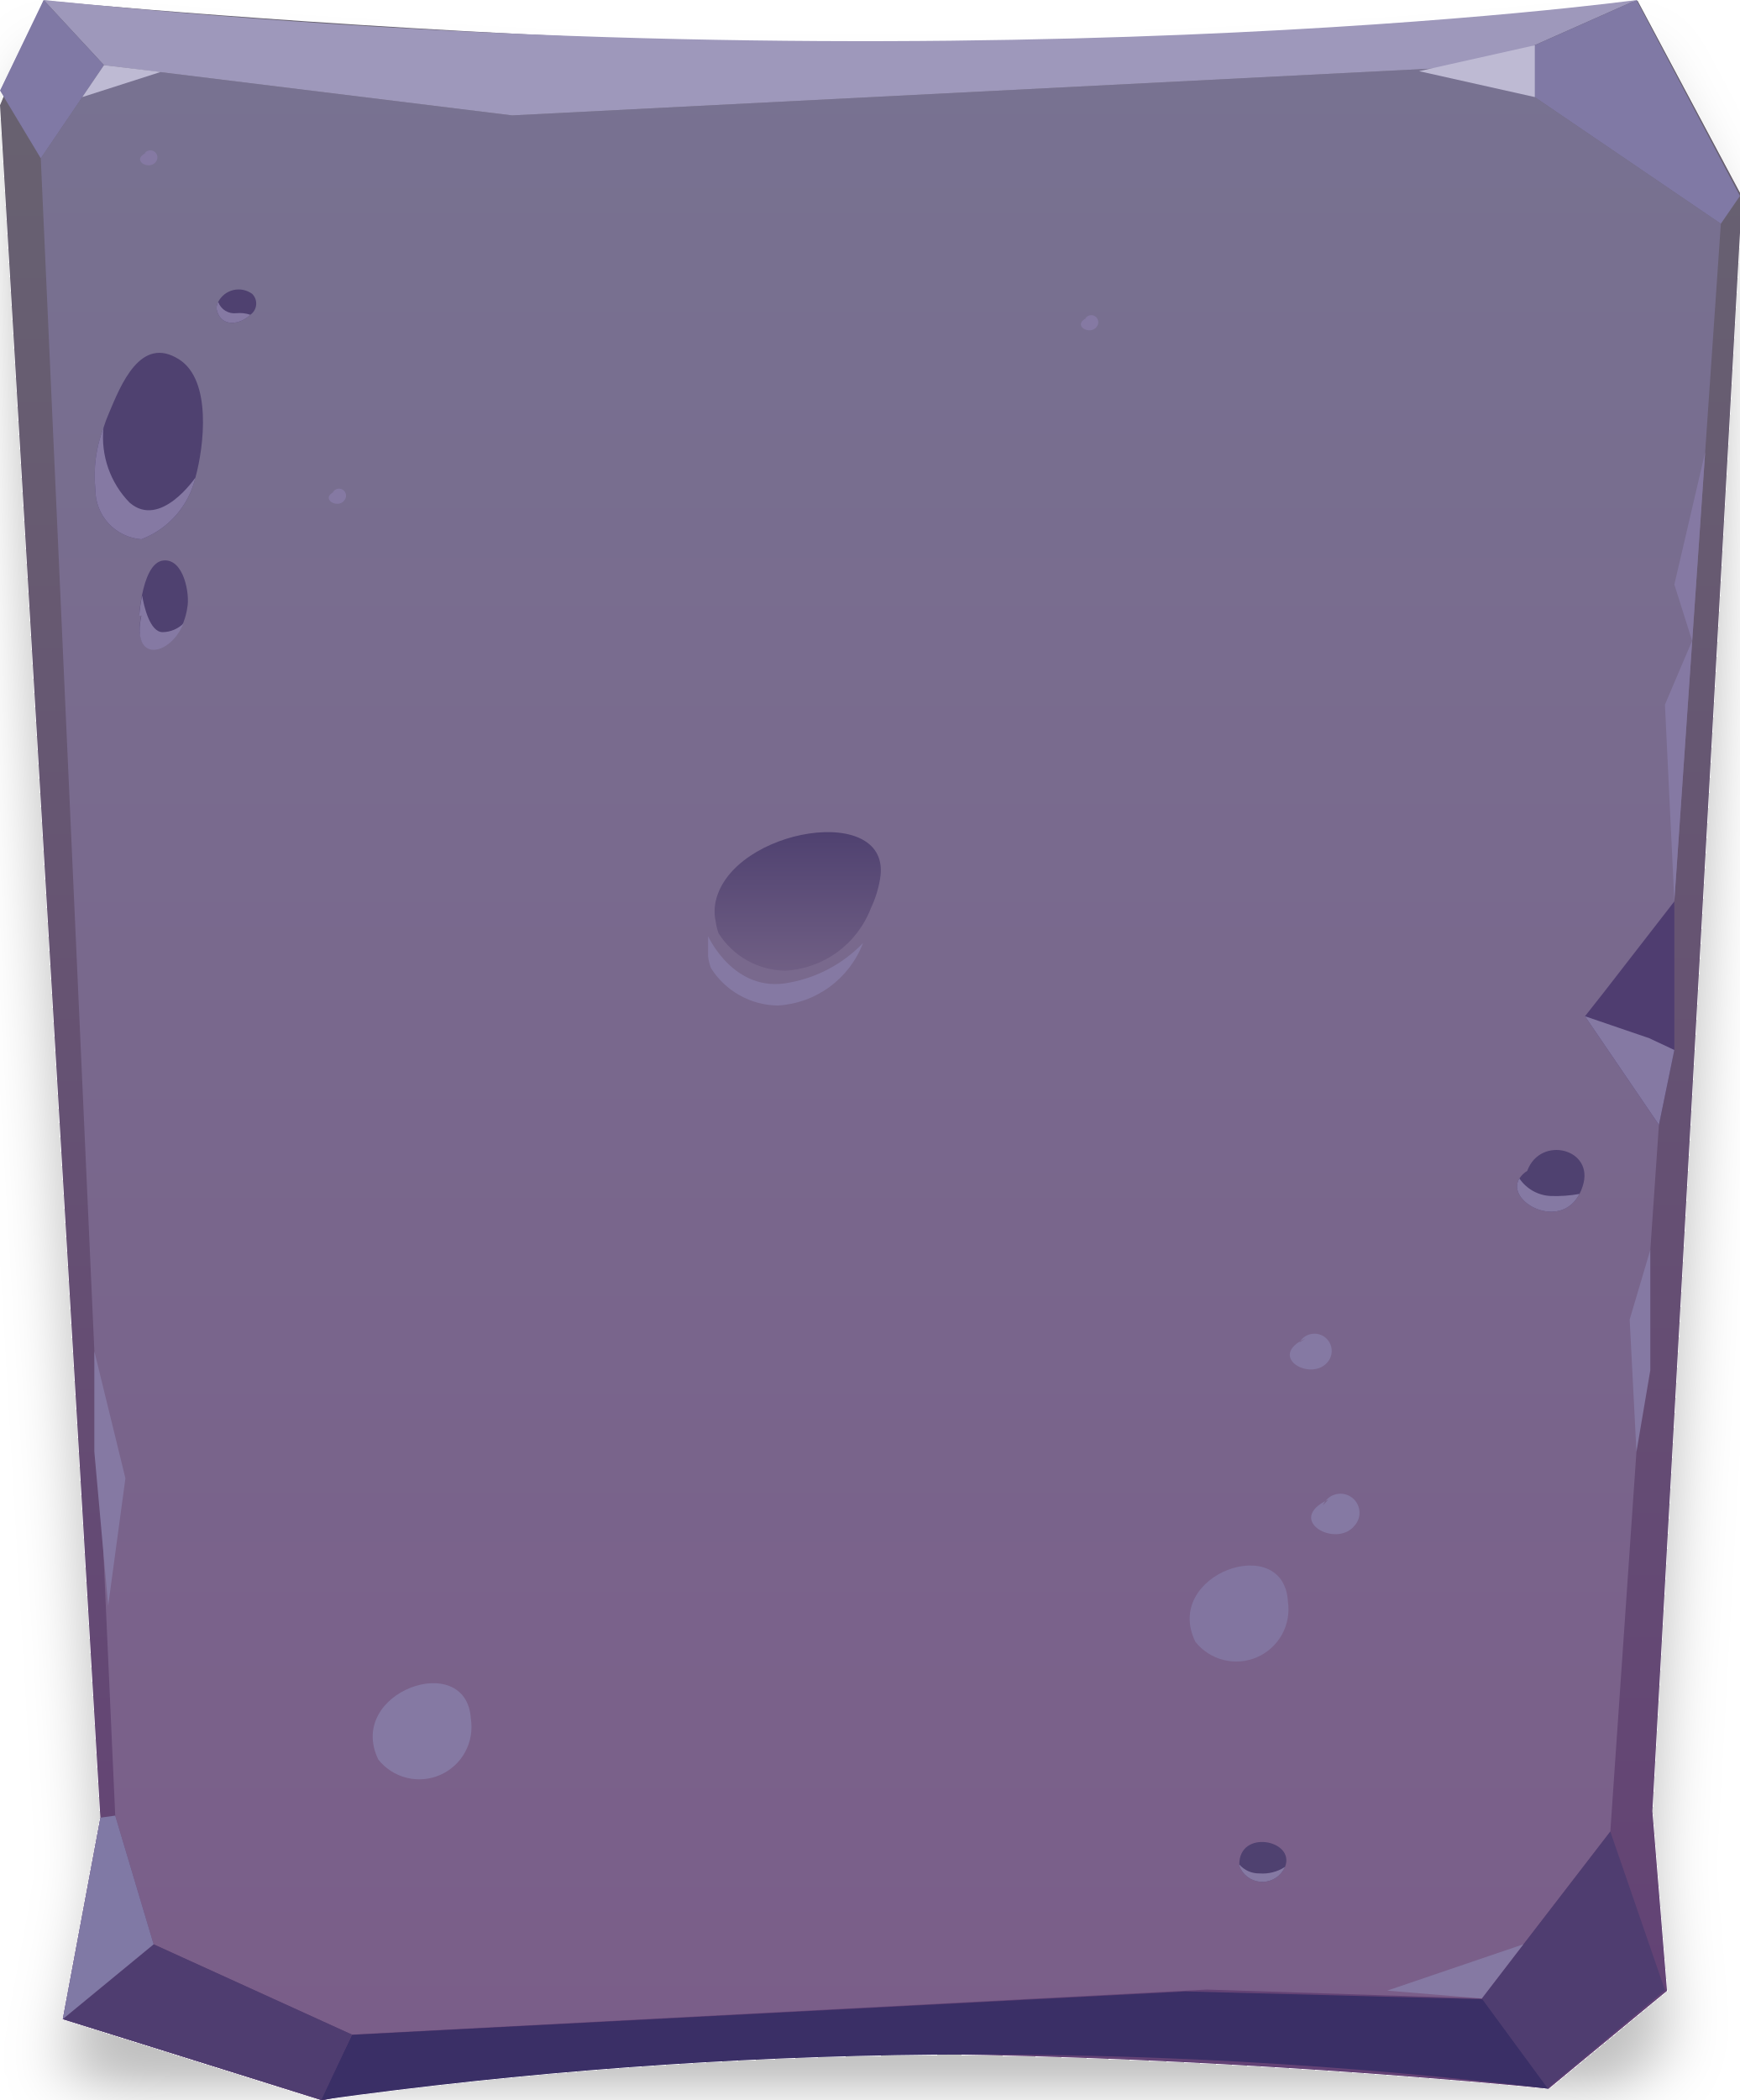
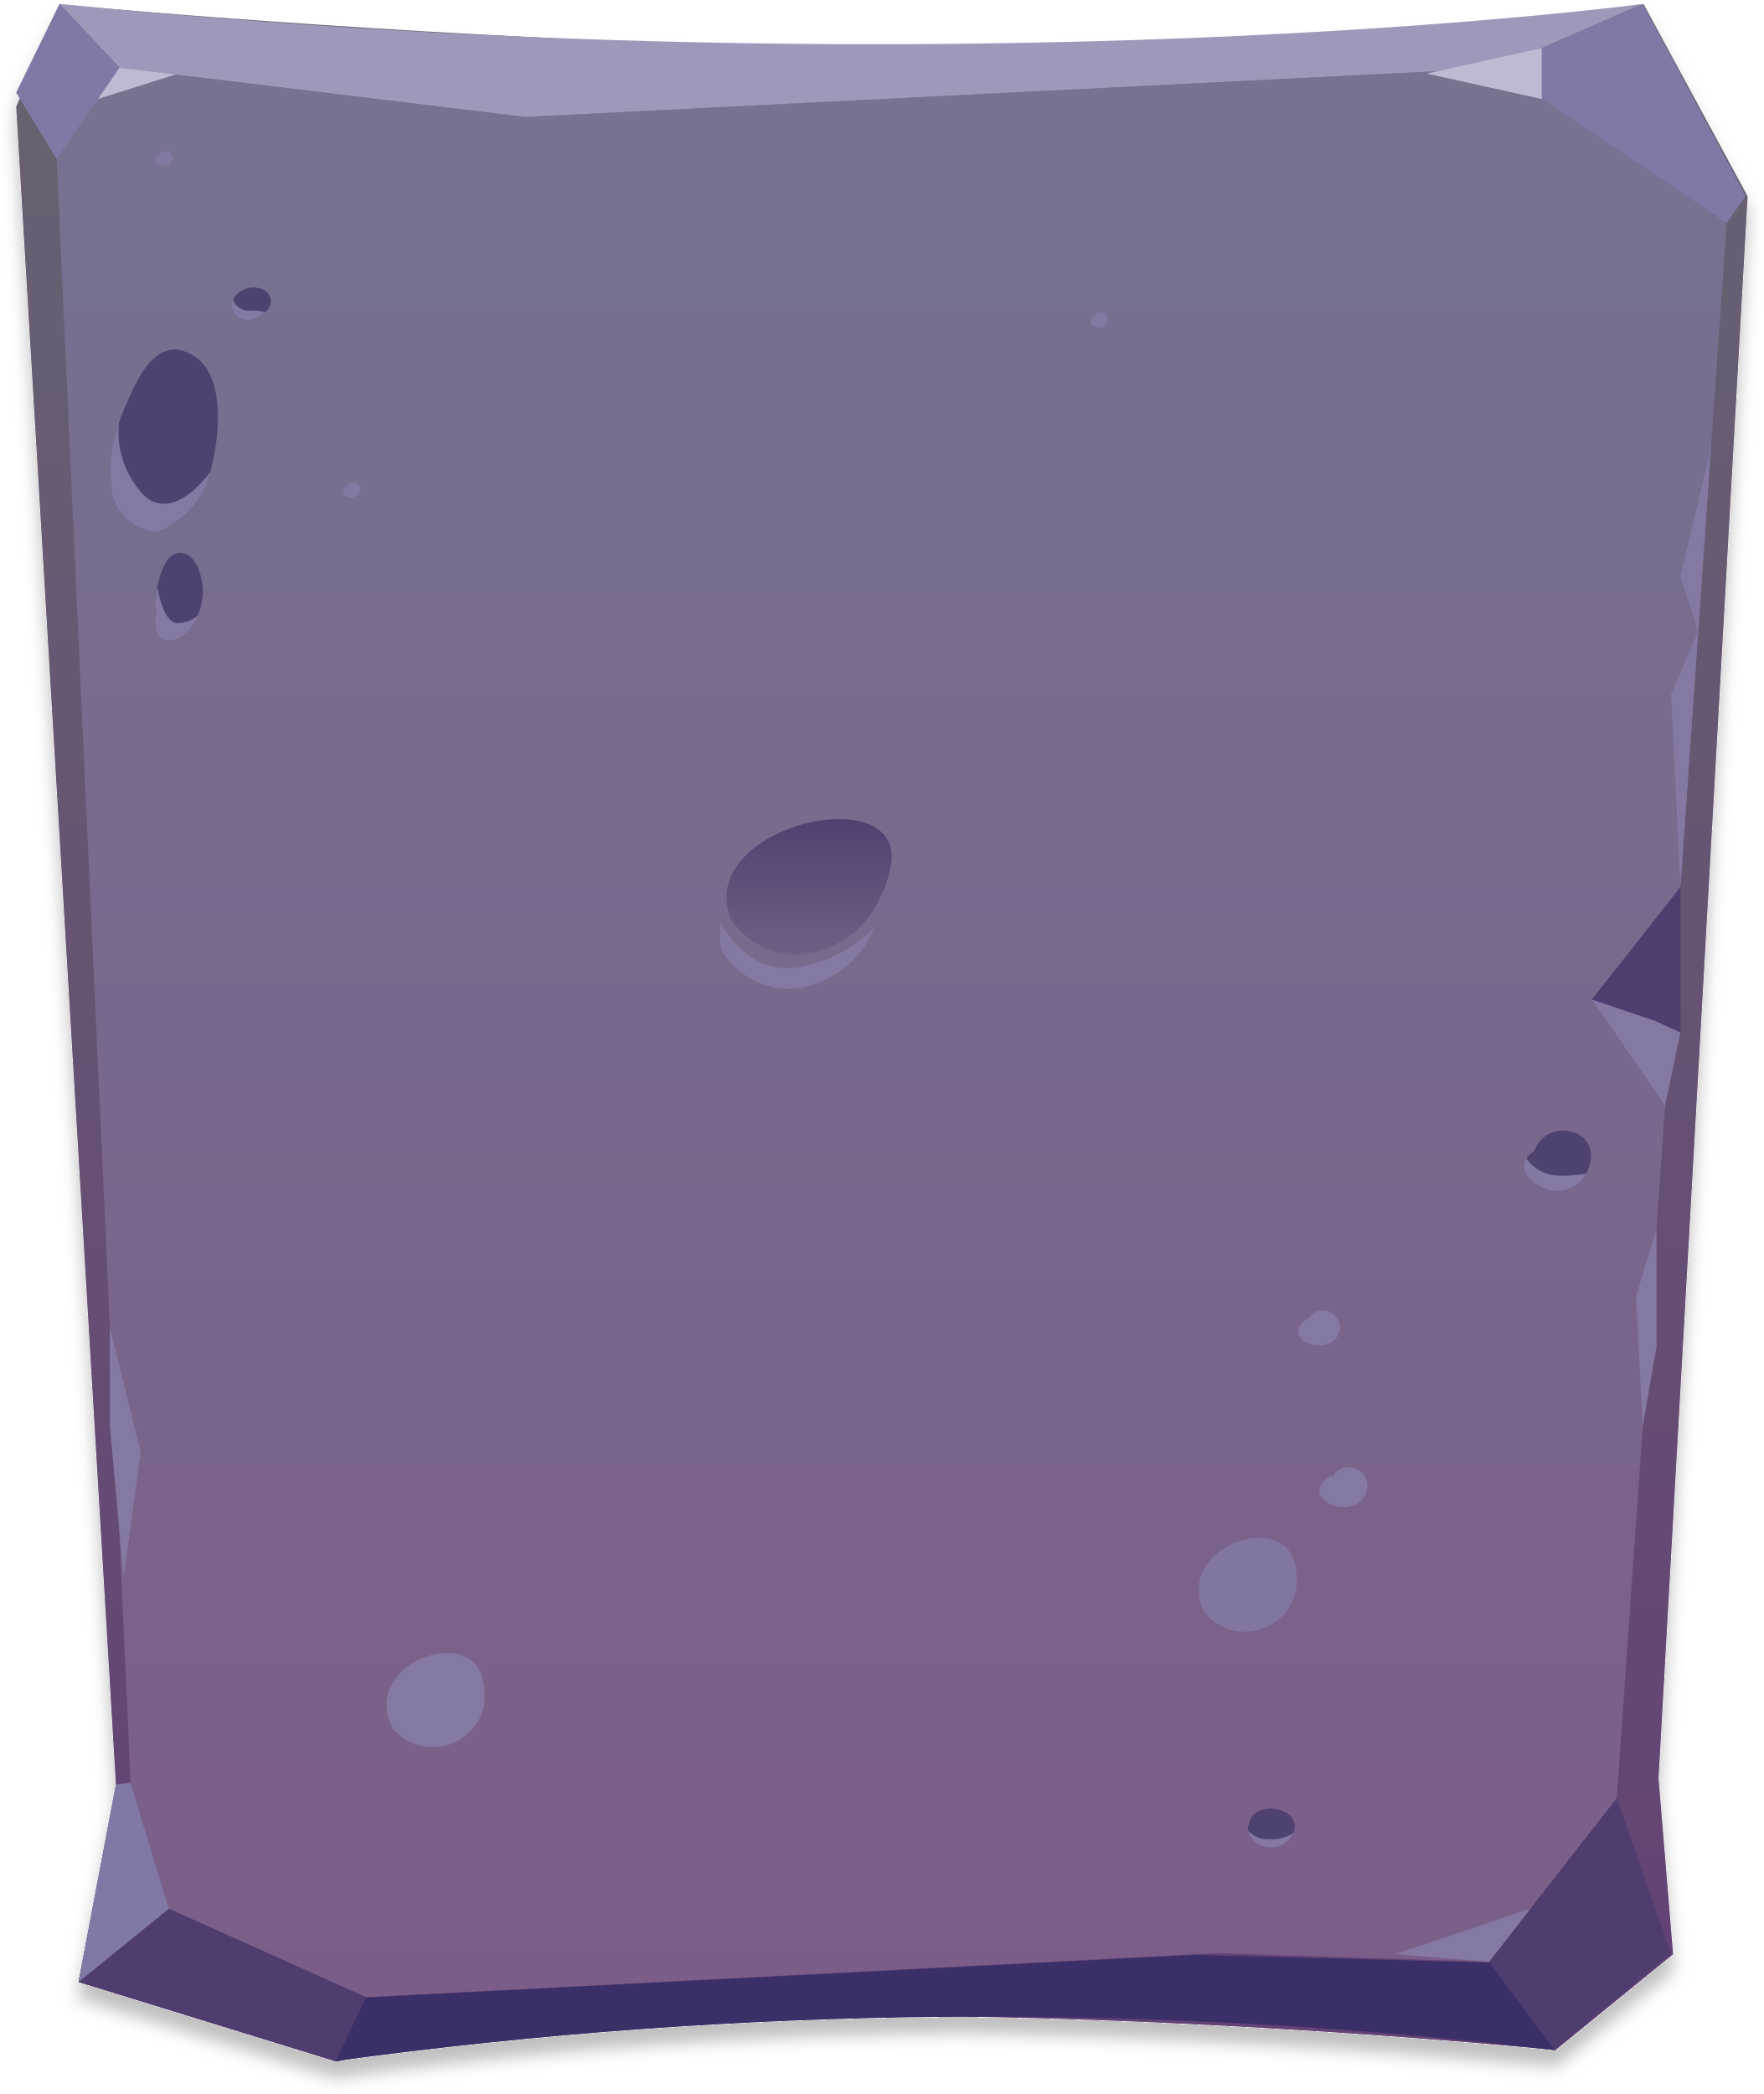
- <svg xmlns="http://www.w3.org/2000/svg" width="121" height="146" viewBox="0 0 121 146" fill="none">
-   <g id="Group" filter="url(#filter0_d)">
-     <path id="Vector" fill-rule="evenodd" clip-rule="evenodd" d="M4.361 140.379L6.978 126.372L0 7.312L3.035 0.036C3.035 0.036 78.08 7.312 113.877 0.036L121.145 13.661L114.913 125.917L115.93 138.414L107.699 145.217C107.699 145.217 50.025 139.233 22.423 146.036L4.361 140.379Z" fill="url(#paint0_linear)" />
-     <path id="Vector_2" fill-rule="evenodd" clip-rule="evenodd" d="M7.232 4.53L2.835 11.005L8.013 126.226L10.684 135.176L24.476 141.452L83.913 138.323L103.047 138.942L111.987 127.336L119.674 15.553L103.52 4.566L35.615 8.022L7.232 4.53Z" fill="url(#paint1_linear)" />
-     <path id="Vector_3" fill-rule="evenodd" clip-rule="evenodd" d="M3.035 0L7.232 4.53L35.615 8.022L103.52 4.566L113.804 0C113.804 0 66.796 6.44 3.035 0Z" fill="#9E98BB" />
-     <path id="Vector_4" fill-rule="evenodd" clip-rule="evenodd" d="M103.52 4.566L119.674 15.553L121 13.625L113.804 0L103.52 4.566Z" fill="#8079A5" />
-     <path id="Vector_5" fill-rule="evenodd" clip-rule="evenodd" d="M3.035 0L7.232 4.53L2.835 11.005L0 6.294L3.035 0Z" fill="#8079A5" />
-     <path id="Vector_6" fill-rule="evenodd" clip-rule="evenodd" d="M24.476 141.47L22.296 146C50.611 142.061 79.316 141.798 107.699 145.218L103.12 138.996L82.441 138.451L24.476 141.47Z" fill="#3A2F66" />
-     <path id="Vector_7" fill-rule="evenodd" clip-rule="evenodd" d="M115.785 138.36L111.987 127.336L103.047 138.942L107.626 145.181L115.785 138.36Z" fill="#4F3D70" />
-     <path id="Vector_8" fill-rule="evenodd" clip-rule="evenodd" d="M22.35 146L24.476 141.452L10.684 135.176L4.361 140.379L22.35 146Z" fill="#4F3D70" />
-     <path id="Vector_9" fill-rule="evenodd" clip-rule="evenodd" d="M4.361 140.379L10.684 135.176L8.013 126.227L6.978 126.372L4.361 140.379Z" fill="#8079A5" />
-     <path id="Vector_10" fill-rule="evenodd" clip-rule="evenodd" d="M116.439 62.668L111.515 69.016L110.225 70.653L115.367 78.203L116.439 73V62.668Z" fill="#4F3D70" />
-     <path id="Vector_11" fill-rule="evenodd" clip-rule="evenodd" d="M6.56 93.938V97.976V100.923L7.523 111.637L8.722 102.778L6.56 93.938Z" fill="#8579A3" />
-     <path id="Vector_12" fill-rule="evenodd" clip-rule="evenodd" d="M5.724 6.749L11.175 5.002L7.232 4.53L5.724 6.749Z" fill="#BEBAD3" />
-     <path id="Vector_13" fill-rule="evenodd" clip-rule="evenodd" d="M98.686 4.948L106.736 6.749V3.147L98.686 4.948Z" fill="#BEBAD3" />
-     <path id="Vector_14" fill-rule="evenodd" clip-rule="evenodd" d="M96.469 138.396L105.936 135.176L103.047 138.942L96.469 138.396Z" fill="#8579A3" />
-     <path id="Vector_15" fill-rule="evenodd" clip-rule="evenodd" d="M110.225 70.653L114.695 72.181L116.439 73L115.367 78.203L110.225 70.653Z" fill="#8579A3" />
-     <path id="Vector_16" fill-rule="evenodd" clip-rule="evenodd" d="M116.439 62.668L115.785 48.988L117.675 44.55L116.439 40.638L118.583 31.434L116.439 62.668Z" fill="#8579A3" />
-     <path id="Vector_17" fill-rule="evenodd" clip-rule="evenodd" d="M114.767 86.898L113.332 91.737L113.804 100.941L114.767 95.266V86.898Z" fill="#8579A3" />
-     <g id="Group_2">
-       <path id="Vector_18" fill-rule="evenodd" clip-rule="evenodd" d="M61.2 61.121C61.082 61.821 60.868 62.5 60.564 63.141V63.141C60.095 64.364 59.284 65.425 58.226 66.197C57.168 66.968 55.91 67.417 54.604 67.488C53.676 67.473 52.768 67.227 51.959 66.773C51.15 66.319 50.467 65.671 49.97 64.887C49.878 64.621 49.811 64.347 49.77 64.068C49.67 63.607 49.67 63.129 49.77 62.668C50.897 57.556 62.145 55.719 61.2 61.121Z" fill="url(#paint2_linear)" />
-       <path id="Vector_19" fill-rule="evenodd" clip-rule="evenodd" d="M89.365 129.792C89.333 129.876 89.29 129.956 89.237 130.028C89.069 130.3 88.827 130.519 88.54 130.66C88.253 130.802 87.933 130.859 87.615 130.827C87.297 130.795 86.994 130.674 86.741 130.478C86.488 130.282 86.296 130.019 86.185 129.719V129.628C86.166 127.154 90.109 127.918 89.365 129.792Z" fill="url(#paint3_linear)" />
-       <path id="Vector_20" fill-rule="evenodd" clip-rule="evenodd" d="M110.061 82.478C110.007 82.66 109.934 82.837 109.843 83.005C108.48 85.624 104.664 83.514 105.664 81.932C105.803 81.717 105.99 81.536 106.209 81.404C107.117 78.912 110.933 79.858 110.061 82.478Z" fill="url(#paint4_linear)" />
-       <path id="Vector_21" fill-rule="evenodd" clip-rule="evenodd" d="M13.029 42.221C12.979 42.582 12.887 42.936 12.756 43.276C11.848 45.532 9.122 46.078 9.83 42.73H9.685C9.718 42.259 9.785 41.791 9.885 41.33C10.103 40.256 10.539 39.038 11.375 38.965C12.792 38.837 13.21 41.33 13.029 42.221Z" fill="url(#paint5_linear)" />
-       <path id="Vector_22" fill-rule="evenodd" clip-rule="evenodd" d="M13.592 33.198C13.363 34.167 12.9 35.065 12.245 35.813C11.589 36.562 10.76 37.138 9.83 37.491C8.956 37.427 8.14 37.032 7.546 36.387C6.952 35.741 6.625 34.894 6.632 34.017C6.484 32.568 6.676 31.103 7.196 29.742C7.304 29.396 7.431 29.056 7.577 28.723C8.395 26.777 9.776 23.266 12.465 24.994C14.737 26.45 14.191 31.015 13.592 33.198Z" fill="url(#paint6_linear)" />
-       <path id="Vector_23" fill-rule="evenodd" clip-rule="evenodd" d="M17.408 21.884C16.717 22.575 15.354 22.811 15.064 21.502V21.374C15.07 21.24 15.107 21.109 15.173 20.992C15.278 20.787 15.427 20.607 15.608 20.464C15.79 20.322 16 20.22 16.224 20.166C16.449 20.113 16.682 20.108 16.908 20.154C17.134 20.199 17.348 20.293 17.535 20.428C17.634 20.526 17.711 20.645 17.76 20.776C17.808 20.907 17.827 21.047 17.814 21.186C17.802 21.325 17.76 21.46 17.689 21.581C17.619 21.701 17.523 21.805 17.408 21.884V21.884Z" fill="url(#paint7_linear)" />
-       <path id="Vector_24" fill-rule="evenodd" clip-rule="evenodd" d="M60.019 65.56C59.553 66.782 58.745 67.843 57.69 68.614C56.636 69.386 55.381 69.835 54.077 69.908C53.149 69.894 52.24 69.649 51.431 69.195C50.622 68.74 49.938 68.091 49.443 67.306C49.342 67.043 49.275 66.768 49.243 66.488V65.087C49.243 65.087 51.06 69.125 54.931 68.307C56.872 67.947 58.651 66.986 60.019 65.56Z" fill="#8579A3" />
-       <path id="Vector_25" fill-rule="evenodd" clip-rule="evenodd" d="M89.365 129.792C89.333 129.876 89.29 129.956 89.237 130.028C89.069 130.3 88.827 130.519 88.54 130.66C88.253 130.802 87.933 130.859 87.615 130.827C87.297 130.795 86.994 130.674 86.741 130.478C86.488 130.282 86.296 130.019 86.185 129.719V129.628C86.359 129.827 86.574 129.985 86.816 130.092C87.058 130.199 87.32 130.252 87.584 130.247C88.211 130.297 88.838 130.137 89.365 129.792V129.792Z" fill="#8579A3" />
-       <path id="Vector_26" fill-rule="evenodd" clip-rule="evenodd" d="M109.843 83.005C108.48 85.624 104.664 83.514 105.664 81.932C105.907 82.291 106.231 82.588 106.61 82.8C106.988 83.012 107.411 83.132 107.844 83.15C108.514 83.174 109.184 83.125 109.843 83.005Z" fill="#8579A3" />
-       <path id="Vector_27" fill-rule="evenodd" clip-rule="evenodd" d="M13.592 33.198C13.363 34.167 12.9 35.065 12.245 35.813C11.589 36.562 10.76 37.138 9.83 37.491C8.956 37.427 8.14 37.032 7.546 36.387C6.952 35.741 6.625 34.894 6.632 34.017C6.484 32.568 6.676 31.103 7.196 29.742C7.099 30.69 7.212 31.647 7.526 32.546C7.84 33.445 8.347 34.264 9.013 34.945C11.157 36.8 13.592 33.198 13.592 33.198Z" fill="#8579A3" />
-       <path id="Vector_28" fill-rule="evenodd" clip-rule="evenodd" d="M12.756 43.349C11.848 45.605 9.122 46.15 9.83 42.803H9.685C9.718 42.332 9.785 41.864 9.885 41.402C10.012 42.166 10.43 43.967 11.32 43.949C11.858 43.94 12.371 43.725 12.756 43.349V43.349Z" fill="#8579A3" />
-       <path id="Vector_29" fill-rule="evenodd" clip-rule="evenodd" d="M17.408 21.884C16.717 22.575 15.354 22.811 15.064 21.502V21.374C15.07 21.24 15.107 21.109 15.173 20.992C15.265 21.247 15.441 21.464 15.672 21.606C15.903 21.748 16.176 21.807 16.445 21.774C16.77 21.742 17.098 21.779 17.408 21.884V21.884Z" fill="#8579A3" />
-     </g>
-     <g id="Group_3">
-       <path id="Vector_30" fill-rule="evenodd" clip-rule="evenodd" d="M83.132 114.148C80.824 109.436 89.274 106.471 89.564 111.328C89.685 112.12 89.542 112.93 89.156 113.632C88.769 114.334 88.163 114.889 87.43 115.211C86.696 115.532 85.877 115.602 85.1 115.41C84.323 115.218 83.631 114.774 83.132 114.148Z" fill="#8275A0" />
-       <path id="Vector_31" fill-rule="evenodd" clip-rule="evenodd" d="M26.311 122.334C24.022 117.622 32.453 114.657 32.744 119.496C32.87 120.29 32.73 121.103 32.346 121.809C31.962 122.515 31.355 123.073 30.62 123.397C29.886 123.721 29.064 123.793 28.285 123.6C27.505 123.408 26.811 122.963 26.311 122.334Z" fill="#8579A3" />
-       <path id="Vector_32" fill-rule="evenodd" clip-rule="evenodd" d="M92.381 104.252C89.328 105.671 92.908 107.672 94.198 106.071C94.328 105.928 94.425 105.759 94.483 105.575C94.541 105.391 94.559 105.196 94.534 105.005C94.509 104.813 94.443 104.629 94.34 104.466C94.237 104.303 94.099 104.164 93.937 104.06C93.775 103.955 93.592 103.887 93.401 103.86C93.21 103.834 93.015 103.849 92.831 103.906C92.646 103.962 92.476 104.058 92.333 104.187C92.189 104.316 92.075 104.475 91.999 104.652L92.381 104.252Z" fill="#8579A3" />
-       <path id="Vector_33" fill-rule="evenodd" clip-rule="evenodd" d="M23.313 34.144C22.169 34.672 23.513 35.418 23.949 34.781C23.994 34.728 24.028 34.665 24.047 34.598C24.066 34.531 24.071 34.46 24.061 34.391C24.05 34.322 24.025 34.256 23.988 34.197C23.95 34.138 23.9 34.088 23.841 34.05C23.782 34.012 23.716 33.987 23.647 33.977C23.578 33.967 23.507 33.972 23.44 33.991C23.373 34.01 23.311 34.044 23.258 34.089C23.204 34.134 23.161 34.19 23.131 34.253L23.313 34.144Z" fill="#8579A3" />
-       <path id="Vector_34" fill-rule="evenodd" clip-rule="evenodd" d="M90.8 93.046C88.002 94.338 91.272 96.157 92.381 94.629C92.477 94.496 92.545 94.346 92.581 94.186C92.617 94.026 92.62 93.861 92.589 93.7C92.559 93.539 92.496 93.386 92.405 93.251C92.313 93.115 92.195 93 92.057 92.911C91.919 92.823 91.765 92.764 91.604 92.738C91.442 92.712 91.277 92.719 91.119 92.758C90.96 92.798 90.811 92.87 90.681 92.97C90.552 93.069 90.444 93.195 90.364 93.337L90.8 93.046Z" fill="#8579A3" />
-       <path id="Vector_35" fill-rule="evenodd" clip-rule="evenodd" d="M10.194 10.605C9.049 11.133 10.376 11.879 10.83 11.26C10.875 11.207 10.908 11.145 10.928 11.077C10.947 11.01 10.951 10.939 10.941 10.87C10.931 10.801 10.906 10.735 10.868 10.676C10.83 10.617 10.78 10.567 10.722 10.53C10.663 10.492 10.597 10.467 10.528 10.457C10.459 10.446 10.388 10.451 10.321 10.47C10.254 10.489 10.191 10.523 10.138 10.568C10.085 10.613 10.042 10.669 10.012 10.733L10.194 10.605Z" fill="#8579A3" />
-       <path id="Vector_36" fill-rule="evenodd" clip-rule="evenodd" d="M75.609 22.084C74.483 22.611 75.809 23.357 76.263 22.72C76.308 22.667 76.342 22.605 76.361 22.538C76.38 22.47 76.385 22.4 76.374 22.331C76.364 22.261 76.339 22.195 76.302 22.136C76.264 22.078 76.214 22.028 76.155 21.99C76.096 21.952 76.03 21.927 75.961 21.917C75.892 21.907 75.822 21.911 75.754 21.93C75.687 21.95 75.625 21.983 75.572 22.028C75.518 22.073 75.475 22.13 75.446 22.193L75.609 22.084Z" fill="#8579A3" />
+ <svg xmlns="http://www.w3.org/2000/svg" width="438" height="520" fill="none" viewBox="0 0 438 520">
+   <g filter="url(#filter0_d)">
+     <path fill="url(#paint0_linear)" fill-rule="evenodd" d="M19.48 492.203l9.287-49.016L4 26.553 14.771 1.09s266.372 25.463 393.43 0L434 48.769l-22.122 392.826 3.611 43.733-29.217 23.807S181.56 488.192 83.589 512l-64.11-19.797z" clip-rule="evenodd" />
+     <path fill="url(#paint1_linear)" fill-rule="evenodd" d="M29.67 16.815L14.062 39.477l18.381 403.202 9.481 31.32 48.953 21.961 210.969-10.949 67.915 2.164 31.733-40.613 27.282-391.171-57.338-38.449-241.024 12.095L29.67 16.815z" clip-rule="evenodd" />
+     <path fill="#9E98BB" fill-rule="evenodd" d="M14.771.964L29.67 16.815l100.744 12.222 241.024-12.095L407.943.964S241.09 23.5 14.771.964z" clip-rule="evenodd" />
+     <path fill="#8079A5" fill-rule="evenodd" d="M371.438 16.942l57.338 38.449 4.708-6.748L407.943.964l-36.505 15.978zM14.771.964l14.899 15.85L14.06 39.478 4 22.99 14.771.964z" clip-rule="evenodd" />
+     <path fill="#3A2F66" fill-rule="evenodd" d="M90.877 496.024l-7.74 15.85a1194.535 1194.535 0 01303.135-2.737l-16.253-21.771-73.397-1.909-205.745 10.567z" clip-rule="evenodd" />
+     <path fill="#4F3D70" fill-rule="evenodd" d="M414.974 485.139l-13.48-38.577-31.733 40.614 16.253 21.834 28.96-23.871zM83.331 511.874l7.546-15.914-48.953-21.961-22.445 18.205 63.852 19.67z" clip-rule="evenodd" />
+     <path fill="#8079A5" fill-rule="evenodd" d="M19.48 492.204l22.444-18.205-9.48-31.32-3.677.51-9.288 49.015z" clip-rule="evenodd" />
+     <path fill="#4F3D70" fill-rule="evenodd" d="M417.295 220.262l-17.478 22.217-4.579 5.729 18.252 26.417 3.805-18.206v-36.157z" clip-rule="evenodd" />
+     <path fill="#8579A3" fill-rule="evenodd" d="M27.283 329.688v24.445l3.419 37.494 4.256-31.001-7.675-30.938z" clip-rule="evenodd" />
+     <path fill="#BEBAD3" fill-rule="evenodd" d="M24.317 24.581l19.349-6.111-13.996-1.655-5.354 7.766zM354.282 18.28l28.572 6.301V11.977l-28.572 6.302z" clip-rule="evenodd" />
+     <path fill="#8579A3" fill-rule="evenodd" d="M346.413 485.266l33.603-11.267-10.255 13.177-23.348-1.91zM395.238 248.208l15.866 5.347 6.191 2.865-3.805 18.205-18.252-26.417zM417.296 220.262l-2.322-47.87 6.707-15.532-4.385-13.686 7.61-32.21-7.61 109.298zM411.362 305.053l-5.096 16.933 1.677 32.21 3.419-19.861v-29.282z" clip-rule="evenodd" />
+     <path fill="url(#paint2_linear)" fill-rule="evenodd" d="M221.225 214.852a26.458 26.458 0 01-2.257 7.065 23.79 23.79 0 01-8.298 10.696 24.257 24.257 0 01-12.857 4.518 20.051 20.051 0 01-9.387-2.502 19.757 19.757 0 01-7.06-6.601 15.433 15.433 0 01-.709-2.864 11.383 11.383 0 010-4.902c3.999-17.887 43.922-24.317 40.568-5.41z" clip-rule="evenodd" />
+     <path fill="url(#paint3_linear)" fill-rule="evenodd" d="M321.196 455.156a3.47 3.47 0 01-.452.828 6.036 6.036 0 01-2.474 2.211 6.144 6.144 0 01-3.286.584 6.103 6.103 0 01-3.1-1.222 5.982 5.982 0 01-1.975-2.655v-.319c-.065-8.657 13.931-5.984 11.287.573z" clip-rule="evenodd" />
+     <path fill="url(#paint4_linear)" fill-rule="evenodd" d="M394.657 289.585a9.357 9.357 0 01-.774 1.846c-4.837 9.166-18.381 1.782-14.834-3.756a5.96 5.96 0 011.935-1.846c3.225-8.721 16.769-5.411 13.673 3.756z" clip-rule="evenodd" />
+     <path fill="url(#paint5_linear)" fill-rule="evenodd" d="M50.244 148.712a16.325 16.325 0 01-.967 3.692c-3.225 7.894-12.9 9.803-10.384-1.91h-.516c.116-1.648.353-3.287.71-4.901.773-3.756 2.321-8.021 5.288-8.276 5.03-.445 6.514 8.276 5.87 11.395z" clip-rule="evenodd" />
+     <path fill="url(#paint6_linear)" fill-rule="evenodd" d="M52.244 117.138a21.23 21.23 0 01-4.782 9.151 21.606 21.606 0 01-8.57 5.872 12.316 12.316 0 01-8.108-3.866 12.006 12.006 0 01-3.242-8.292 32.205 32.205 0 011.999-14.96 33.862 33.862 0 011.354-3.564c2.903-6.812 7.804-19.097 17.35-13.05 8.062 5.093 6.127 21.07 3.999 28.709z" clip-rule="evenodd" />
+     <path fill="url(#paint7_linear)" fill-rule="evenodd" d="M65.788 77.543c-2.45 2.42-7.288 3.247-8.32-1.336v-.446c.02-.47.153-.927.387-1.337a5.616 5.616 0 011.546-1.848 5.707 5.707 0 012.186-1.042 5.749 5.749 0 014.653.917c.353.342.625.758.797 1.216a3.27 3.27 0 01-.25 2.816c-.25.422-.59.784-.999 1.06z" clip-rule="evenodd" />
+     <path fill="#8579A3" fill-rule="evenodd" d="M217.033 230.384a23.713 23.713 0 01-8.263 10.688 24.195 24.195 0 01-12.827 4.526 19.997 19.997 0 01-9.392-2.496 19.684 19.684 0 01-7.055-6.607 11.66 11.66 0 01-.71-2.865v-4.901s6.45 14.131 20.188 11.267a33.617 33.617 0 0018.059-9.612zM321.195 455.156a3.413 3.413 0 01-.451.828 6.032 6.032 0 01-2.475 2.211 6.13 6.13 0 01-6.385-.638 5.985 5.985 0 01-1.976-2.655v-.319a6.43 6.43 0 002.242 1.623 6.52 6.52 0 002.725.542 10.16 10.16 0 006.32-1.592zM393.883 291.431c-4.837 9.166-18.381 1.782-14.834-3.756a9.819 9.819 0 003.357 3.038 9.964 9.964 0 004.383 1.227 33.526 33.526 0 007.094-.509zM52.244 117.138a21.23 21.23 0 01-4.782 9.151 21.616 21.616 0 01-8.57 5.872 12.316 12.316 0 01-8.108-3.866 12.006 12.006 0 01-3.242-8.292 32.203 32.203 0 011.999-14.96 22.45 22.45 0 001.17 9.812 22.682 22.682 0 005.28 8.394c7.61 6.493 16.253-6.111 16.253-6.111zM49.277 152.659c-3.225 7.893-12.9 9.803-10.384-1.91h-.516c.116-1.649.353-3.287.71-4.902.45 2.674 1.934 8.976 5.095 8.912a7.529 7.529 0 005.095-2.1zM65.788 77.544c-2.45 2.419-7.288 3.246-8.32-1.337v-.446c.02-.47.153-.927.387-1.337.328.893.953 1.65 1.773 2.147.82.497 1.786.705 2.742.59a8.293 8.293 0 013.418.383z" clip-rule="evenodd" />
+     <g>
+       <path fill="#8275A0" fill-rule="evenodd" d="M299.073 400.411c-8.191-16.487 21.8-26.863 22.832-9.867a12.591 12.591 0 01-1.451 8.063 12.84 12.84 0 01-6.126 5.523 13.052 13.052 0 01-8.267.697 12.912 12.912 0 01-6.988-4.416z" clip-rule="evenodd" />
+       <path fill="#8579A3" fill-rule="evenodd" d="M97.391 429.057c-8.126-16.487 21.8-26.863 22.832-9.931a12.587 12.587 0 01-1.411 8.094 12.839 12.839 0 01-6.126 5.559 13.062 13.062 0 01-8.29.711 12.92 12.92 0 01-7.005-4.433zM331.902 365.782c-10.835 4.965 1.871 11.967 6.45 6.366.461-.5.807-1.092 1.013-1.736a4.592 4.592 0 00-.511-3.88 4.672 4.672 0 00-1.428-1.423 4.752 4.752 0 00-3.927-.539 4.737 4.737 0 00-1.768.985 4.654 4.654 0 00-1.183 1.627l1.354-1.4zM86.75 120.448c-4.064 1.846.71 4.456 2.257 2.228a1.708 1.708 0 00.395-1.364 1.734 1.734 0 00-1.468-1.448 1.749 1.749 0 00-1.83.966l.646-.382zM326.291 326.569c-9.933 4.52 1.677 10.885 5.611 5.538a4.17 4.17 0 00.74-3.25 4.22 4.22 0 00-1.889-2.76 4.303 4.303 0 00-4.883.204 4.212 4.212 0 00-1.127 1.287l1.548-1.019zM40.183 38.076c-4.063 1.846.645 4.456 2.257 2.292a1.711 1.711 0 00.395-1.364 1.705 1.705 0 00-.78-1.193 1.754 1.754 0 00-1.421-.208 1.75 1.75 0 00-1.096.919l.645-.446zM272.371 78.244c-3.998 1.846.71 4.456 2.322 2.228a1.702 1.702 0 00-.384-2.557 1.752 1.752 0 00-1.422-.208 1.747 1.747 0 00-1.096.919l.58-.382z" clip-rule="evenodd" />
    </g>
  </g>
  <defs>
-     <filter id="filter0_d" x="-4" y="0" width="129.145" height="154.036" filterUnits="userSpaceOnUse" color-interpolation-filters="sRGB">
+     <linearGradient id="paint0_linear" x1="218.774" x2="218.774" y1="511.873" y2=".963" gradientUnits="userSpaceOnUse">
+       <stop stop-color="#634175" />
+       <stop offset="1" stop-color="#686370" />
+     </linearGradient>
+     <linearGradient id="paint1_linear" x1="221.419" x2="221.419" y1="495.96" y2="16.815" gradientUnits="userSpaceOnUse">
+       <stop stop-color="#7A5E89" />
+       <stop offset="1" stop-color="#787291" />
+     </linearGradient>
+     <linearGradient id="paint2_linear" x1="200.973" x2="200.973" y1="237.131" y2="203.393" gradientUnits="userSpaceOnUse">
+       <stop stop-color="#705F84" />
+       <stop offset="1" stop-color="#4F4170" />
+     </linearGradient>
+     <linearGradient id="paint3_linear" x1="1983.85" x2="1983.85" y1="2984.01" y2="2969.16" gradientUnits="userSpaceOnUse">
+       <stop stop-color="#705F84" />
+       <stop offset="1" stop-color="#4F4170" />
+     </linearGradient>
+     <linearGradient id="paint4_linear" x1="2960.53" x2="2960.53" y1="3817.92" y2="3782.47" gradientUnits="userSpaceOnUse">
+       <stop stop-color="#705F84" />
+       <stop offset="1" stop-color="#4F4170" />
+     </linearGradient>
+     <linearGradient id="paint5_linear" x1="1263.1" x2="1263.1" y1="4737.59" y2="4665.14" gradientUnits="userSpaceOnUse">
+       <stop stop-color="#705F84" />
+       <stop offset="1" stop-color="#4F4170" />
+     </linearGradient>
+     <linearGradient id="paint6_linear" x1="2739.14" x2="2739.14" y1="9601.85" y2="9278.91" gradientUnits="userSpaceOnUse">
+       <stop stop-color="#705F84" />
+       <stop offset="1" stop-color="#4F4170" />
+     </linearGradient>
+     <linearGradient id="paint7_linear" x1="1081.87" x2="1081.87" y1="1708.25" y2="1697.69" gradientUnits="userSpaceOnUse">
+       <stop stop-color="#705F84" />
+       <stop offset="1" stop-color="#4F4170" />
+     </linearGradient>
+     <filter id="filter0_d" width="438" height="519.036" x="0" y=".964" color-interpolation-filters="sRGB" filterUnits="userSpaceOnUse">
      <feFlood flood-opacity="0" result="BackgroundImageFix" />
-       <feColorMatrix in="SourceAlpha" type="matrix" values="0 0 0 0 0 0 0 0 0 0 0 0 0 0 0 0 0 0 127 0" result="hardAlpha" />
+       <feColorMatrix in="SourceAlpha" result="hardAlpha" values="0 0 0 0 0 0 0 0 0 0 0 0 0 0 0 0 0 0 127 0" />
      <feOffset dy="4" />
      <feGaussianBlur stdDeviation="2" />
      <feComposite in2="hardAlpha" operator="out" />
-       <feColorMatrix type="matrix" values="0 0 0 0 0 0 0 0 0 0 0 0 0 0 0 0 0 0 0.25 0" />
-       <feBlend mode="normal" in2="BackgroundImageFix" result="effect1_dropShadow" />
-       <feBlend mode="normal" in="SourceGraphic" in2="effect1_dropShadow" result="shape" />
+       <feColorMatrix values="0 0 0 0 0 0 0 0 0 0 0 0 0 0 0 0 0 0 0.25 0" />
+       <feBlend in2="BackgroundImageFix" result="effect1_dropShadow" />
+       <feBlend in="SourceGraphic" in2="effect1_dropShadow" result="shape" />
    </filter>
-     <linearGradient id="paint0_linear" x1="60.509" y1="146" x2="60.509" y2="-0" gradientUnits="userSpaceOnUse">
-       <stop stop-color="#634175" />
-       <stop offset="1" stop-color="#686370" />
-     </linearGradient>
-     <linearGradient id="paint1_linear" x1="61.254" y1="141.452" x2="61.254" y2="4.53" gradientUnits="userSpaceOnUse">
-       <stop stop-color="#7A5E89" />
-       <stop offset="1" stop-color="#787291" />
-     </linearGradient>
-     <linearGradient id="paint2_linear" x1="55.494" y1="67.488" x2="55.494" y2="57.847" gradientUnits="userSpaceOnUse">
-       <stop stop-color="#705F84" />
-       <stop offset="1" stop-color="#4F4170" />
-     </linearGradient>
-     <linearGradient id="paint3_linear" x1="557.79" y1="852.449" x2="557.79" y2="848.204" gradientUnits="userSpaceOnUse">
-       <stop stop-color="#705F84" />
-       <stop offset="1" stop-color="#4F4170" />
-     </linearGradient>
-     <linearGradient id="paint4_linear" x1="832.952" y1="1090.75" x2="832.952" y2="1080.62" gradientUnits="userSpaceOnUse">
-       <stop stop-color="#705F84" />
-       <stop offset="1" stop-color="#4F4170" />
-     </linearGradient>
-     <linearGradient id="paint5_linear" x1="354.73" y1="1353.56" x2="354.73" y2="1332.85" gradientUnits="userSpaceOnUse">
-       <stop stop-color="#705F84" />
-       <stop offset="1" stop-color="#4F4170" />
-     </linearGradient>
-     <linearGradient id="paint6_linear" x1="770.579" y1="2743.59" x2="770.579" y2="2651.31" gradientUnits="userSpaceOnUse">
-       <stop stop-color="#705F84" />
-       <stop offset="1" stop-color="#4F4170" />
-     </linearGradient>
-     <linearGradient id="paint7_linear" x1="303.672" y1="487.882" x2="303.672" y2="484.865" gradientUnits="userSpaceOnUse">
-       <stop stop-color="#705F84" />
-       <stop offset="1" stop-color="#4F4170" />
-     </linearGradient>
  </defs>
</svg>
